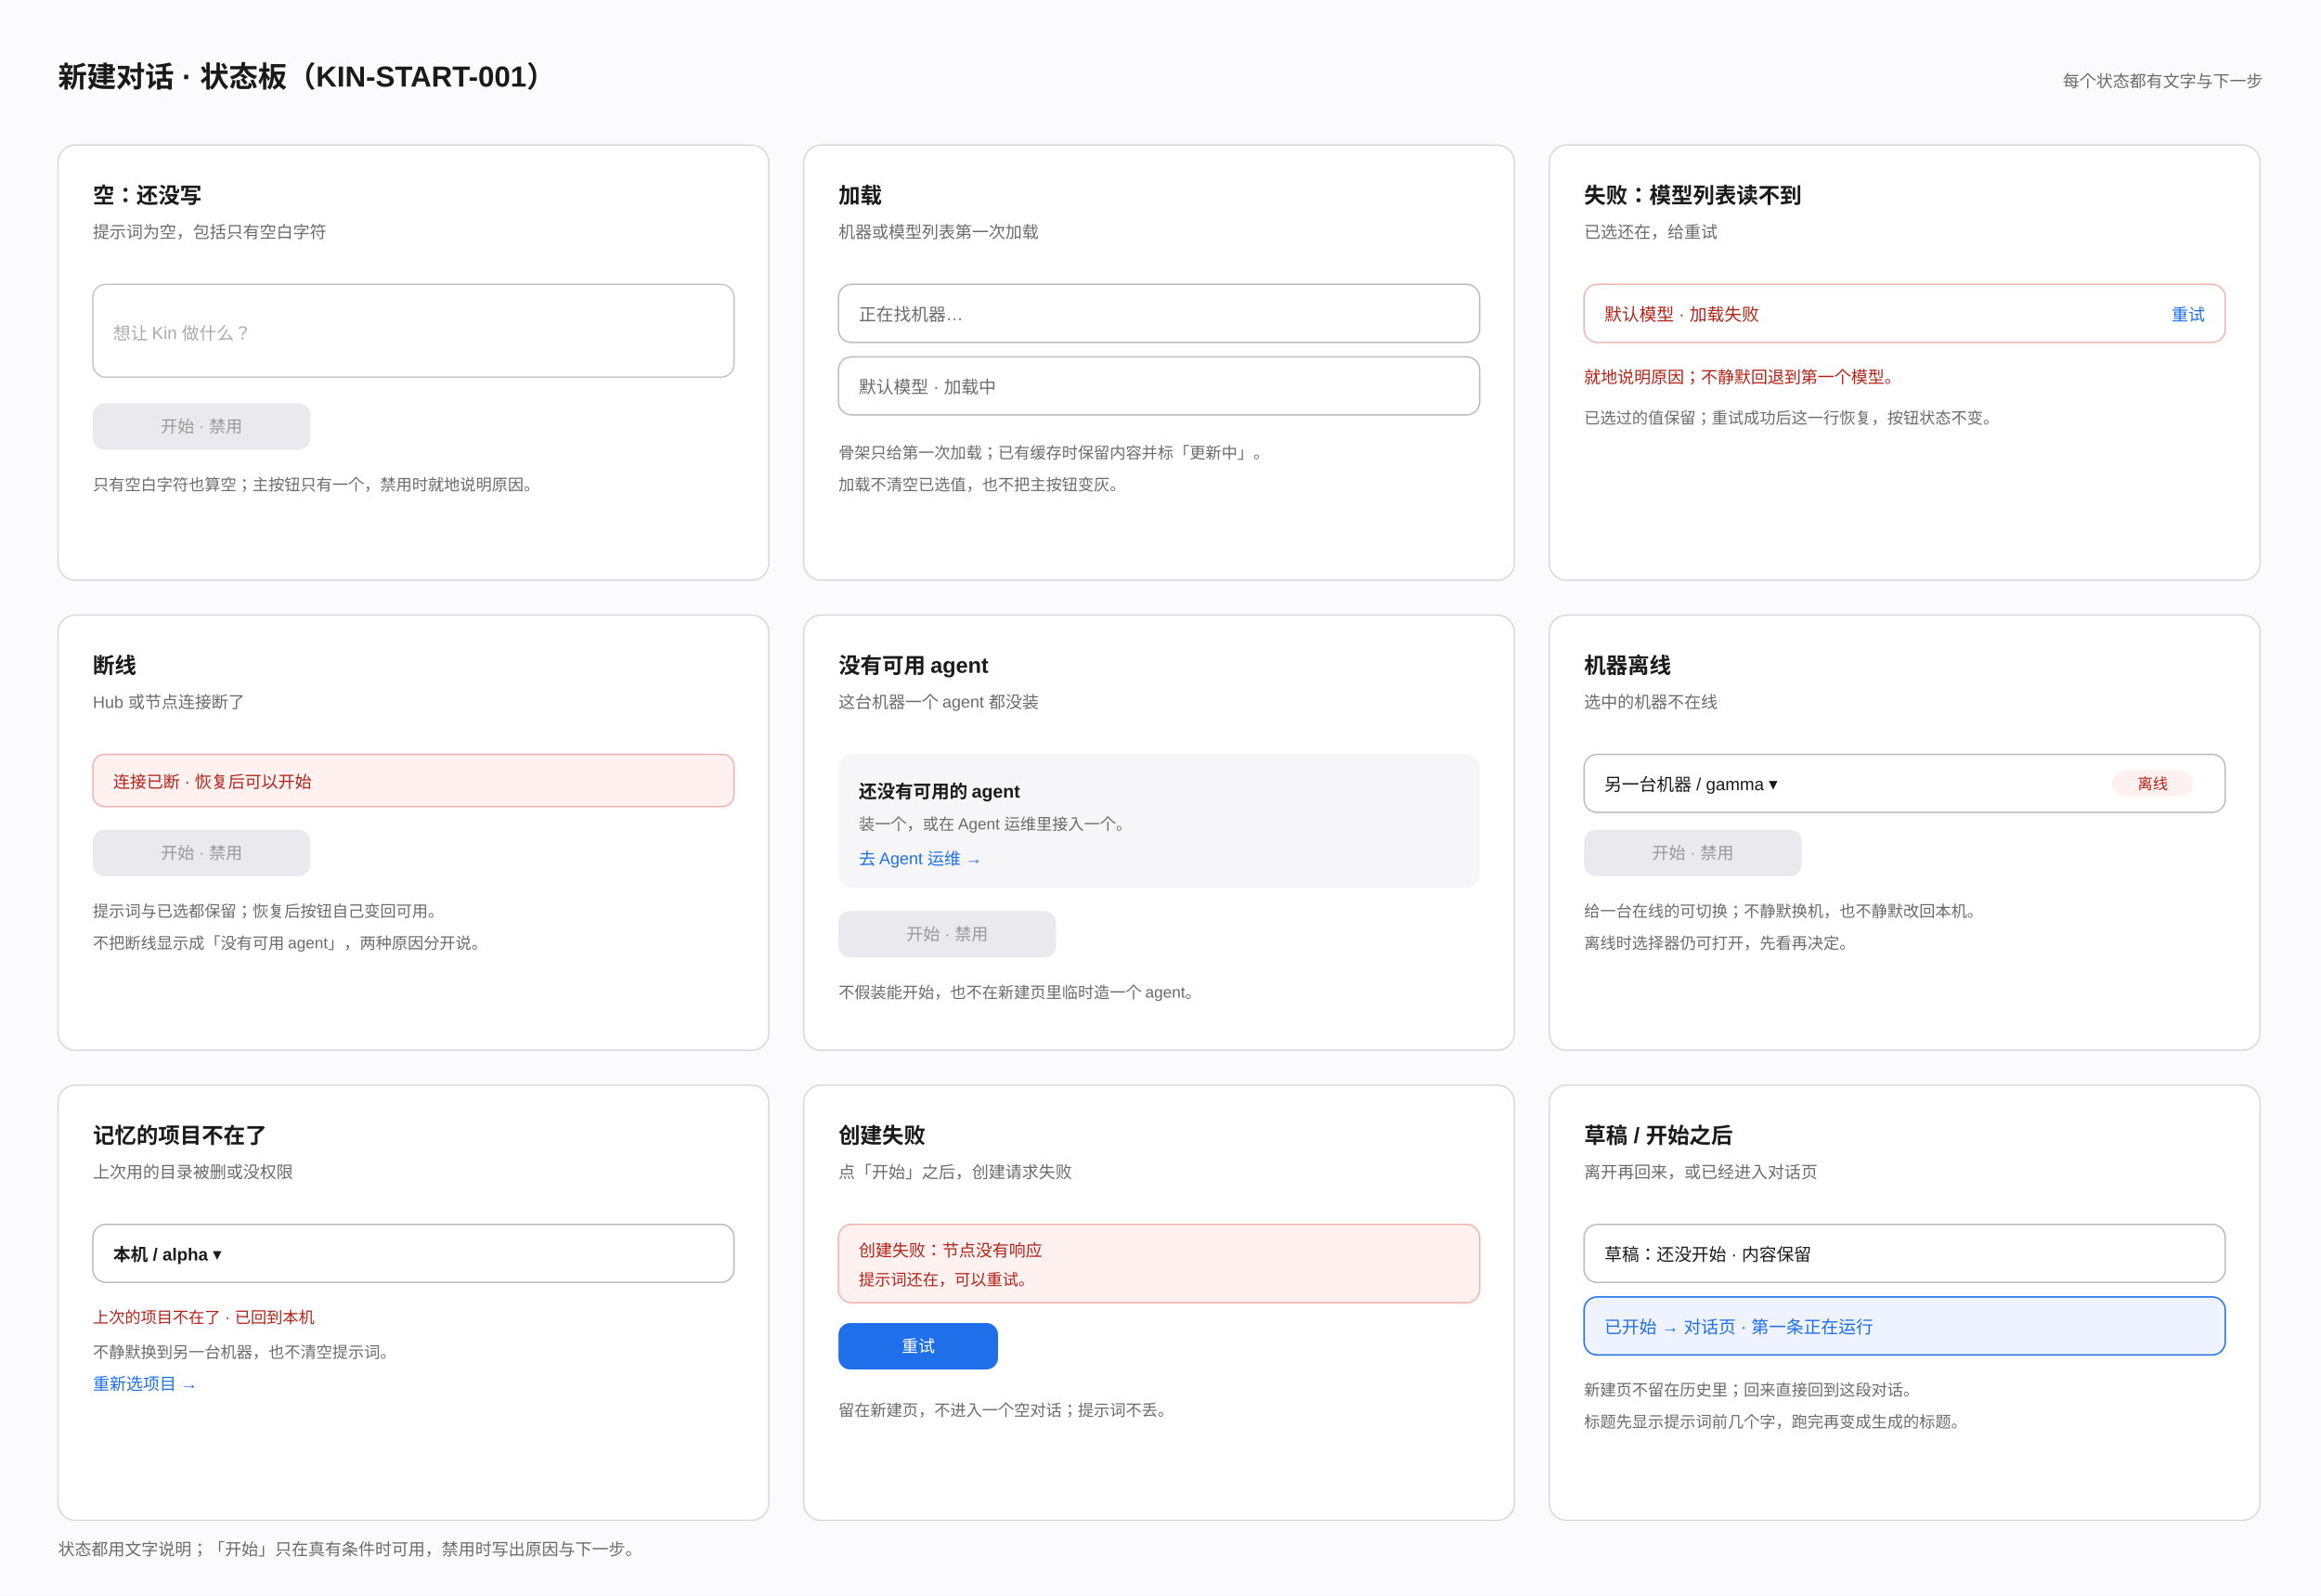
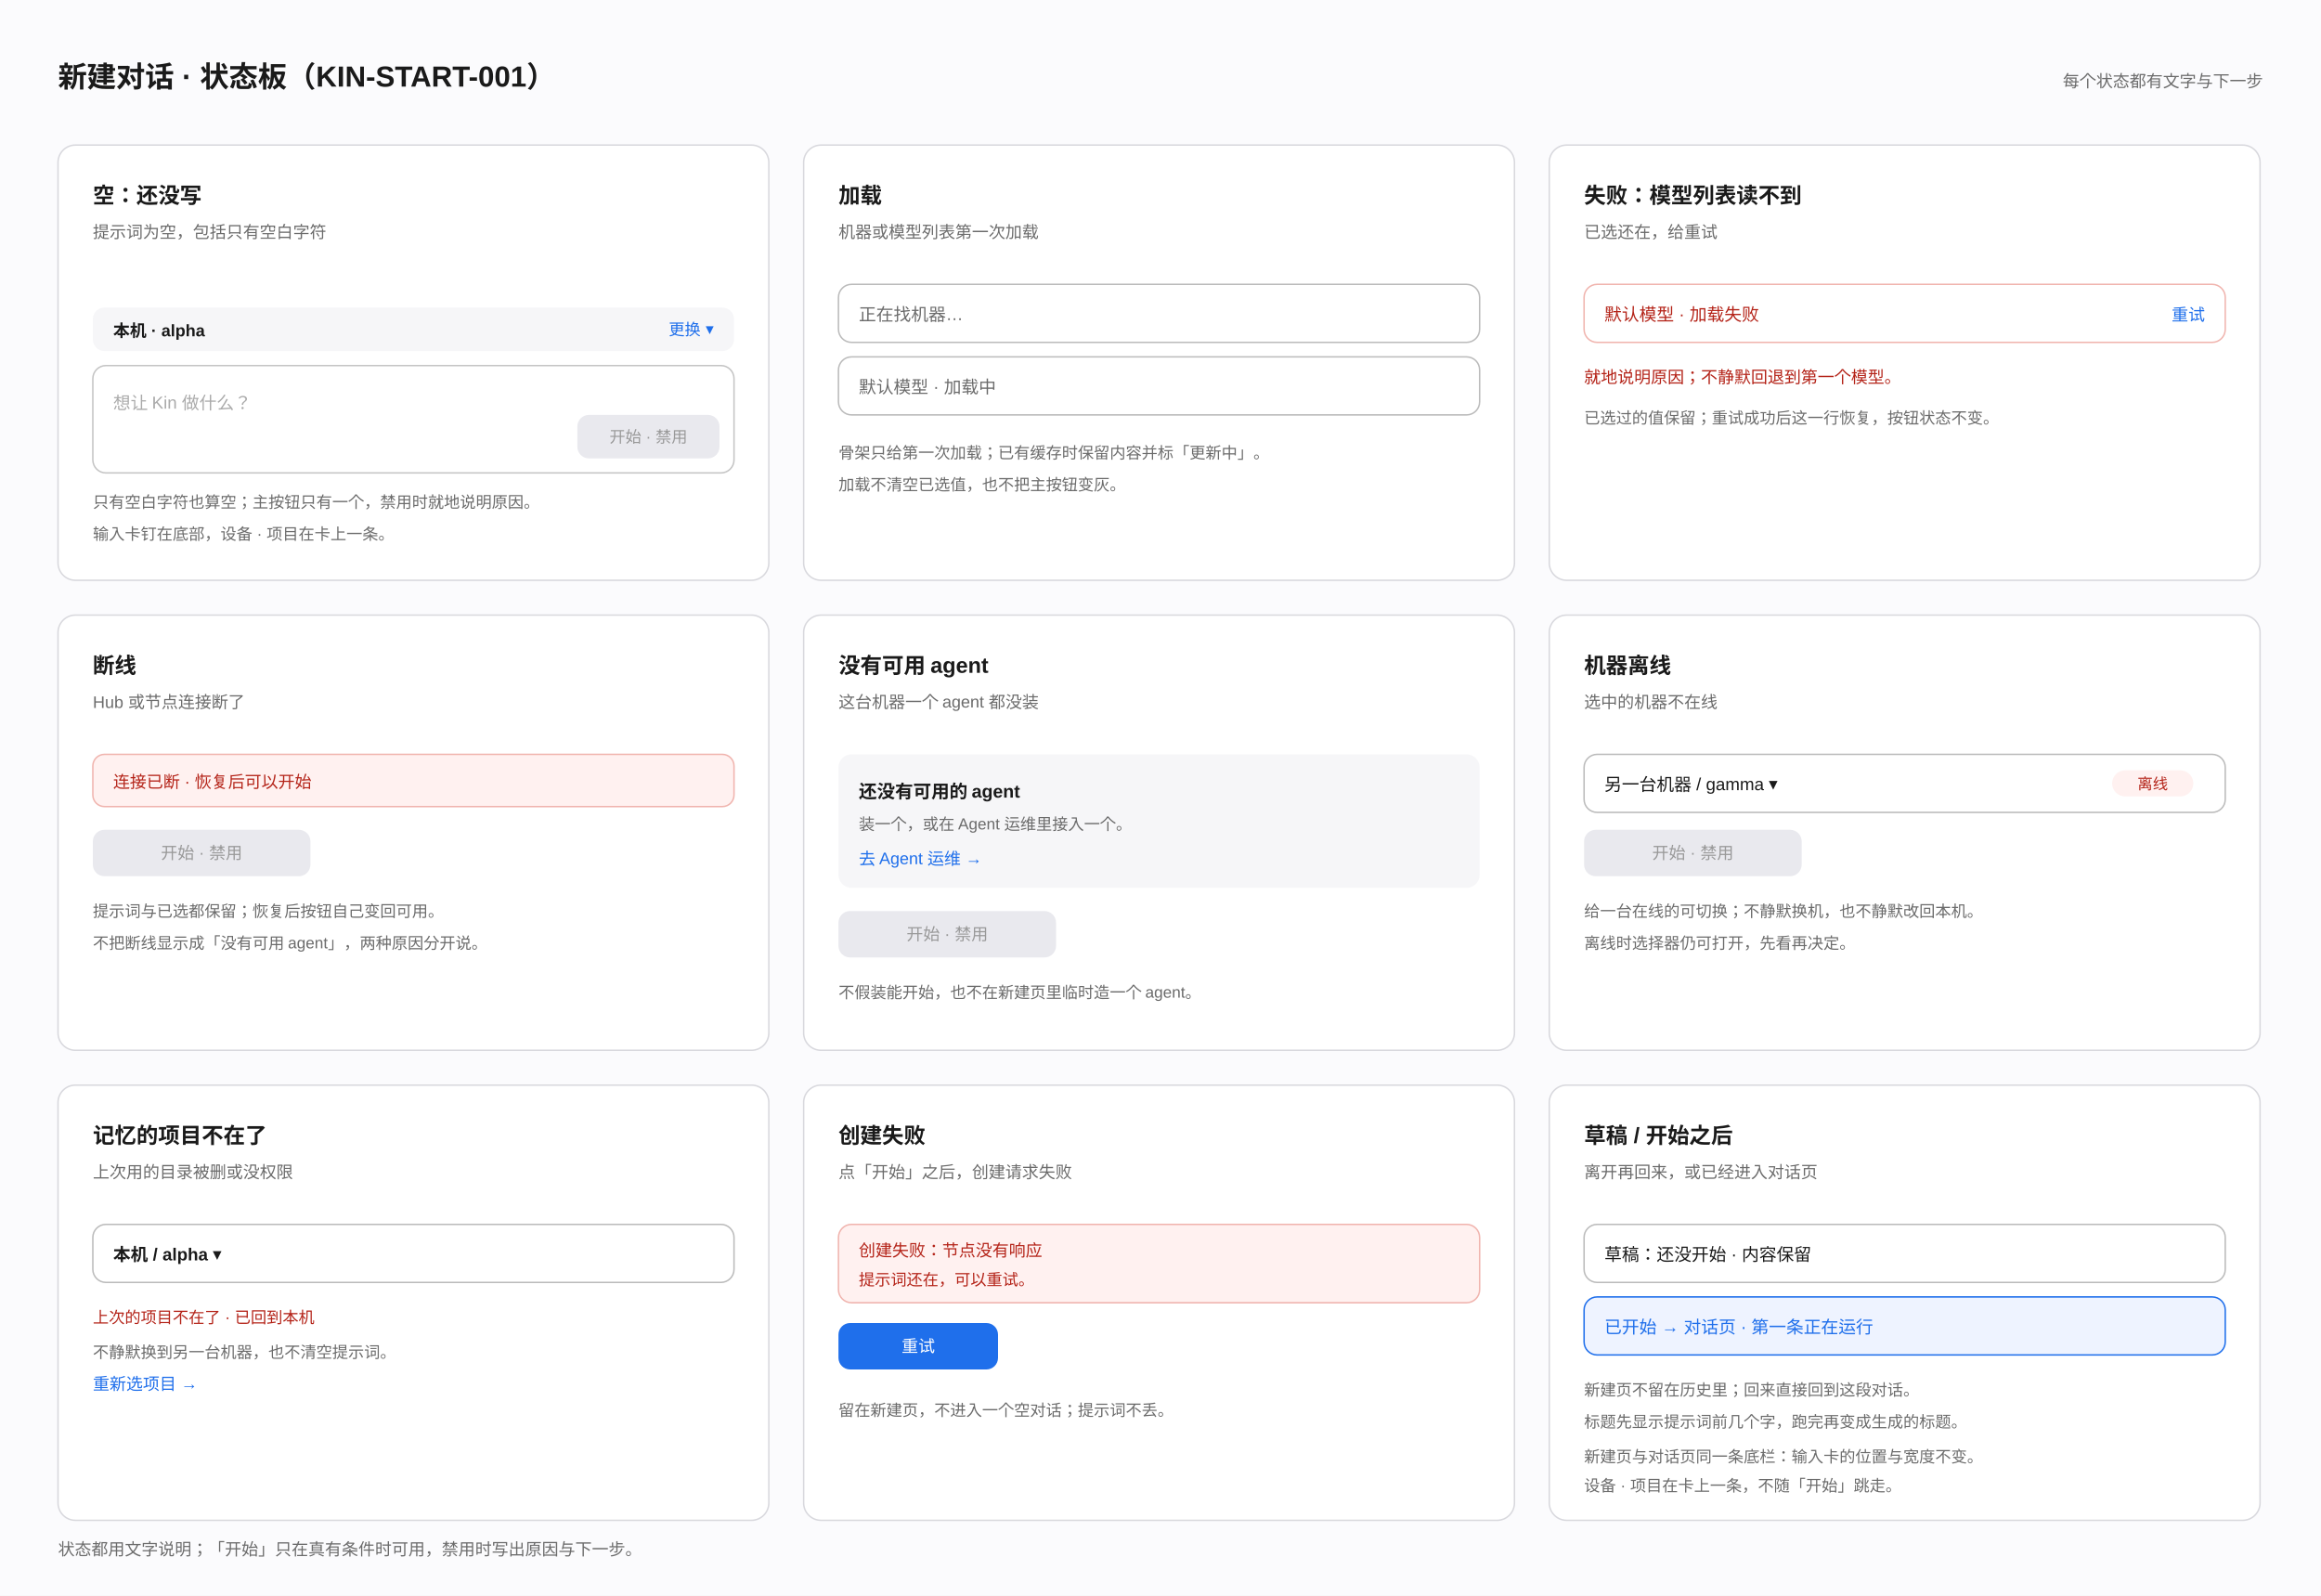
<svg xmlns="http://www.w3.org/2000/svg" width="1600" height="1100" viewBox="0 0 1600 1100">
  <g font-family="PingFang SC, Helvetica Neue, Arial, sans-serif">
    <rect width="1600" height="1100" fill="#fbfbfd" />
    <text x="40" y="60" font-size="20" fill="#1a1a1a" font-weight="600">新建对话 · 状态板（KIN-START-001）</text>
    <text x="1560" y="60" font-size="11.5" fill="#6b6b6b" text-anchor="end">每个状态都有文字与下一步</text>
    <rect x="40" y="100" width="490" height="300" rx="12" fill="#ffffff" stroke="#d8d8dd" />
    <text x="64" y="140" font-size="15" fill="#1a1a1a" font-weight="600">空：还没写</text>
    <text x="64" y="164" font-size="11.5" fill="#6b6b6b">提示词为空，包括只有空白字符</text>
-     <rect x="64" y="196" width="442" height="64" rx="9" fill="#ffffff" stroke="#c4c4c4" />
-     <text x="78" y="234" font-size="12" fill="#aaaaaa">想让 Kin 做什么？</text>
-     <rect x="64" y="278" width="150" height="32" rx="8" fill="#e9e9ee" />
-     <text x="139" y="298" font-size="11.5" fill="#999" text-anchor="middle">开始 · 禁用</text>
-     <text x="64" y="338" font-size="11" fill="#6b6b6b">只有空白字符也算空；主按钮只有一个，禁用时就地说明原因。</text>
+     <rect x="64" y="212" width="442" height="30" rx="8" fill="#f6f6f8" />
+     <text x="78" y="232" font-size="11.5" fill="#1a1a1a" font-weight="600">本机 · alpha</text>
+     <text x="492" y="231" font-size="11" fill="#1f6feb" text-anchor="end">更换 ▾</text>
+     <rect x="64" y="252" width="442" height="74" rx="9" fill="#ffffff" stroke="#c4c4c4" />
+     <text x="78" y="282" font-size="12" fill="#aaaaaa">想让 Kin 做什么？</text>
+     <rect x="398" y="286" width="98" height="30" rx="8" fill="#e9e9ee" />
+     <text x="447" y="305" font-size="11" fill="#999" text-anchor="middle">开始 · 禁用</text>
+     <text x="64" y="350" font-size="11" fill="#6b6b6b">只有空白字符也算空；主按钮只有一个，禁用时就地说明原因。</text>
+     <text x="64" y="372" font-size="11" fill="#6b6b6b">输入卡钉在底部，设备 · 项目在卡上一条。</text>
    <rect x="554" y="100" width="490" height="300" rx="12" fill="#ffffff" stroke="#d8d8dd" />
    <text x="578" y="140" font-size="15" fill="#1a1a1a" font-weight="600">加载</text>
    <text x="578" y="164" font-size="11.5" fill="#6b6b6b">机器或模型列表第一次加载</text>
    <rect x="578" y="196" width="442" height="40" rx="9" fill="#ffffff" stroke="#bbbbbb" />
    <text x="592" y="221" font-size="12" fill="#6b6b6b">正在找机器…</text>
    <rect x="578" y="246" width="442" height="40" rx="9" fill="#ffffff" stroke="#bbbbbb" />
    <text x="592" y="271" font-size="12" fill="#6b6b6b">默认模型 · 加载中</text>
    <text x="578" y="316" font-size="11" fill="#6b6b6b">骨架只给第一次加载；已有缓存时保留内容并标「更新中」。</text>
    <text x="578" y="338" font-size="11" fill="#6b6b6b">加载不清空已选值，也不把主按钮变灰。</text>
    <rect x="1068" y="100" width="490" height="300" rx="12" fill="#ffffff" stroke="#d8d8dd" />
    <text x="1092" y="140" font-size="15" fill="#1a1a1a" font-weight="600">失败：模型列表读不到</text>
    <text x="1092" y="164" font-size="11.5" fill="#6b6b6b">已选还在，给重试</text>
    <rect x="1092" y="196" width="442" height="40" rx="9" fill="#ffffff" stroke="#f0b4ae" />
    <text x="1106" y="221" font-size="12" fill="#b42318">默认模型 · 加载失败</text>
    <text x="1520" y="221" font-size="11.5" fill="#1f6feb" text-anchor="end">重试</text>
    <text x="1092" y="264" font-size="11.5" fill="#b42318">就地说明原因；不静默回退到第一个模型。</text>
    <text x="1092" y="292" font-size="11" fill="#6b6b6b">已选过的值保留；重试成功后这一行恢复，按钮状态不变。</text>
    <rect x="40" y="424" width="490" height="300" rx="12" fill="#ffffff" stroke="#d8d8dd" />
    <text x="64" y="464" font-size="15" fill="#1a1a1a" font-weight="600">断线</text>
    <text x="64" y="488" font-size="11.5" fill="#6b6b6b">Hub 或节点连接断了</text>
    <rect x="64" y="520" width="442" height="36" rx="8" fill="#fff1f0" stroke="#f0b4ae" />
    <text x="78" y="543" font-size="11.5" fill="#b42318">连接已断 · 恢复后可以开始</text>
    <rect x="64" y="572" width="150" height="32" rx="8" fill="#e9e9ee" />
    <text x="139" y="592" font-size="11.5" fill="#999" text-anchor="middle">开始 · 禁用</text>
    <text x="64" y="632" font-size="11" fill="#6b6b6b">提示词与已选都保留；恢复后按钮自己变回可用。</text>
    <text x="64" y="654" font-size="11" fill="#6b6b6b">不把断线显示成「没有可用 agent」，两种原因分开说。</text>
    <rect x="554" y="424" width="490" height="300" rx="12" fill="#ffffff" stroke="#d8d8dd" />
    <text x="578" y="464" font-size="15" fill="#1a1a1a" font-weight="600">没有可用 agent</text>
    <text x="578" y="488" font-size="11.5" fill="#6b6b6b">这台机器一个 agent 都没装</text>
    <rect x="578" y="520" width="442" height="92" rx="9" fill="#f6f6f8" />
    <text x="592" y="550" font-size="12.5" fill="#1a1a1a" font-weight="600">还没有可用的 agent</text>
    <text x="592" y="572" font-size="11" fill="#6b6b6b">装一个，或在 Agent 运维里接入一个。</text>
    <text x="592" y="596" font-size="11.5" fill="#1f6feb">去 Agent 运维 →</text>
    <rect x="578" y="628" width="150" height="32" rx="8" fill="#e9e9ee" />
    <text x="653" y="648" font-size="11.5" fill="#999" text-anchor="middle">开始 · 禁用</text>
    <text x="578" y="688" font-size="11" fill="#6b6b6b">不假装能开始，也不在新建页里临时造一个 agent。</text>
    <rect x="1068" y="424" width="490" height="300" rx="12" fill="#ffffff" stroke="#d8d8dd" />
    <text x="1092" y="464" font-size="15" fill="#1a1a1a" font-weight="600">机器离线</text>
    <text x="1092" y="488" font-size="11.5" fill="#6b6b6b">选中的机器不在线</text>
    <rect x="1092" y="520" width="442" height="40" rx="9" fill="#ffffff" stroke="#bbbbbb" />
    <text x="1106" y="545" font-size="12" fill="#1a1a1a">另一台机器 / gamma ▾</text>
    <rect x="1456" y="531" width="56" height="18" rx="9" fill="#fff1f0" />
    <text x="1484" y="544" font-size="10.5" fill="#b42318" text-anchor="middle">离线</text>
    <rect x="1092" y="572" width="150" height="32" rx="8" fill="#e9e9ee" />
    <text x="1167" y="592" font-size="11.5" fill="#999" text-anchor="middle">开始 · 禁用</text>
    <text x="1092" y="632" font-size="11" fill="#6b6b6b">给一台在线的可切换；不静默换机，也不静默改回本机。</text>
    <text x="1092" y="654" font-size="11" fill="#6b6b6b">离线时选择器仍可打开，先看再决定。</text>
    <rect x="40" y="748" width="490" height="300" rx="12" fill="#ffffff" stroke="#d8d8dd" />
    <text x="64" y="788" font-size="15" fill="#1a1a1a" font-weight="600">记忆的项目不在了</text>
    <text x="64" y="812" font-size="11.5" fill="#6b6b6b">上次用的目录被删或没权限</text>
    <rect x="64" y="844" width="442" height="40" rx="9" fill="#ffffff" stroke="#bbbbbb" />
    <text x="78" y="869" font-size="12" fill="#1a1a1a" font-weight="600">本机 / alpha ▾</text>
    <text x="64" y="912" font-size="11" fill="#b42318">上次的项目不在了 · 已回到本机</text>
    <text x="64" y="936" font-size="11" fill="#6b6b6b">不静默换到另一台机器，也不清空提示词。</text>
    <text x="64" y="958" font-size="11.5" fill="#1f6feb">重新选项目 →</text>
    <rect x="554" y="748" width="490" height="300" rx="12" fill="#ffffff" stroke="#d8d8dd" />
    <text x="578" y="788" font-size="15" fill="#1a1a1a" font-weight="600">创建失败</text>
    <text x="578" y="812" font-size="11.5" fill="#6b6b6b">点「开始」之后，创建请求失败</text>
    <rect x="578" y="844" width="442" height="54" rx="9" fill="#fff1f0" stroke="#f0b4ae" />
    <text x="592" y="866" font-size="11.5" fill="#b42318">创建失败：节点没有响应</text>
    <text x="592" y="886" font-size="11" fill="#b42318">提示词还在，可以重试。</text>
    <rect x="578" y="912" width="110" height="32" rx="8" fill="#1f6feb" />
    <text x="633" y="932" font-size="11.5" fill="#ffffff" text-anchor="middle">重试</text>
    <text x="578" y="976" font-size="11" fill="#6b6b6b">留在新建页，不进入一个空对话；提示词不丢。</text>
    <rect x="1068" y="748" width="490" height="300" rx="12" fill="#ffffff" stroke="#d8d8dd" />
    <text x="1092" y="788" font-size="15" fill="#1a1a1a" font-weight="600">草稿 / 开始之后</text>
    <text x="1092" y="812" font-size="11.5" fill="#6b6b6b">离开再回来，或已经进入对话页</text>
    <rect x="1092" y="844" width="442" height="40" rx="9" fill="#ffffff" stroke="#bbbbbb" />
    <text x="1106" y="869" font-size="12" fill="#1a1a1a">草稿：还没开始 · 内容保留</text>
    <rect x="1092" y="894" width="442" height="40" rx="9" fill="#eef3ff" stroke="#1f6feb" />
    <text x="1106" y="919" font-size="12" fill="#1f6feb">已开始 → 对话页 · 第一条正在运行</text>
    <text x="1092" y="962" font-size="11" fill="#6b6b6b">新建页不留在历史里；回来直接回到这段对话。</text>
    <text x="1092" y="984" font-size="11" fill="#6b6b6b">标题先显示提示词前几个字，跑完再变成生成的标题。</text>
+     <text x="1092" y="1008" font-size="11" fill="#6b6b6b">新建页与对话页同一条底栏：输入卡的位置与宽度不变。</text>
+     <text x="1092" y="1028" font-size="11" fill="#6b6b6b">设备 · 项目在卡上一条，不随「开始」跳走。</text>
    <text x="40" y="1072" font-size="11.5" fill="#6b6b6b">状态都用文字说明；「开始」只在真有条件时可用，禁用时写出原因与下一步。</text>
  </g>
</svg>
